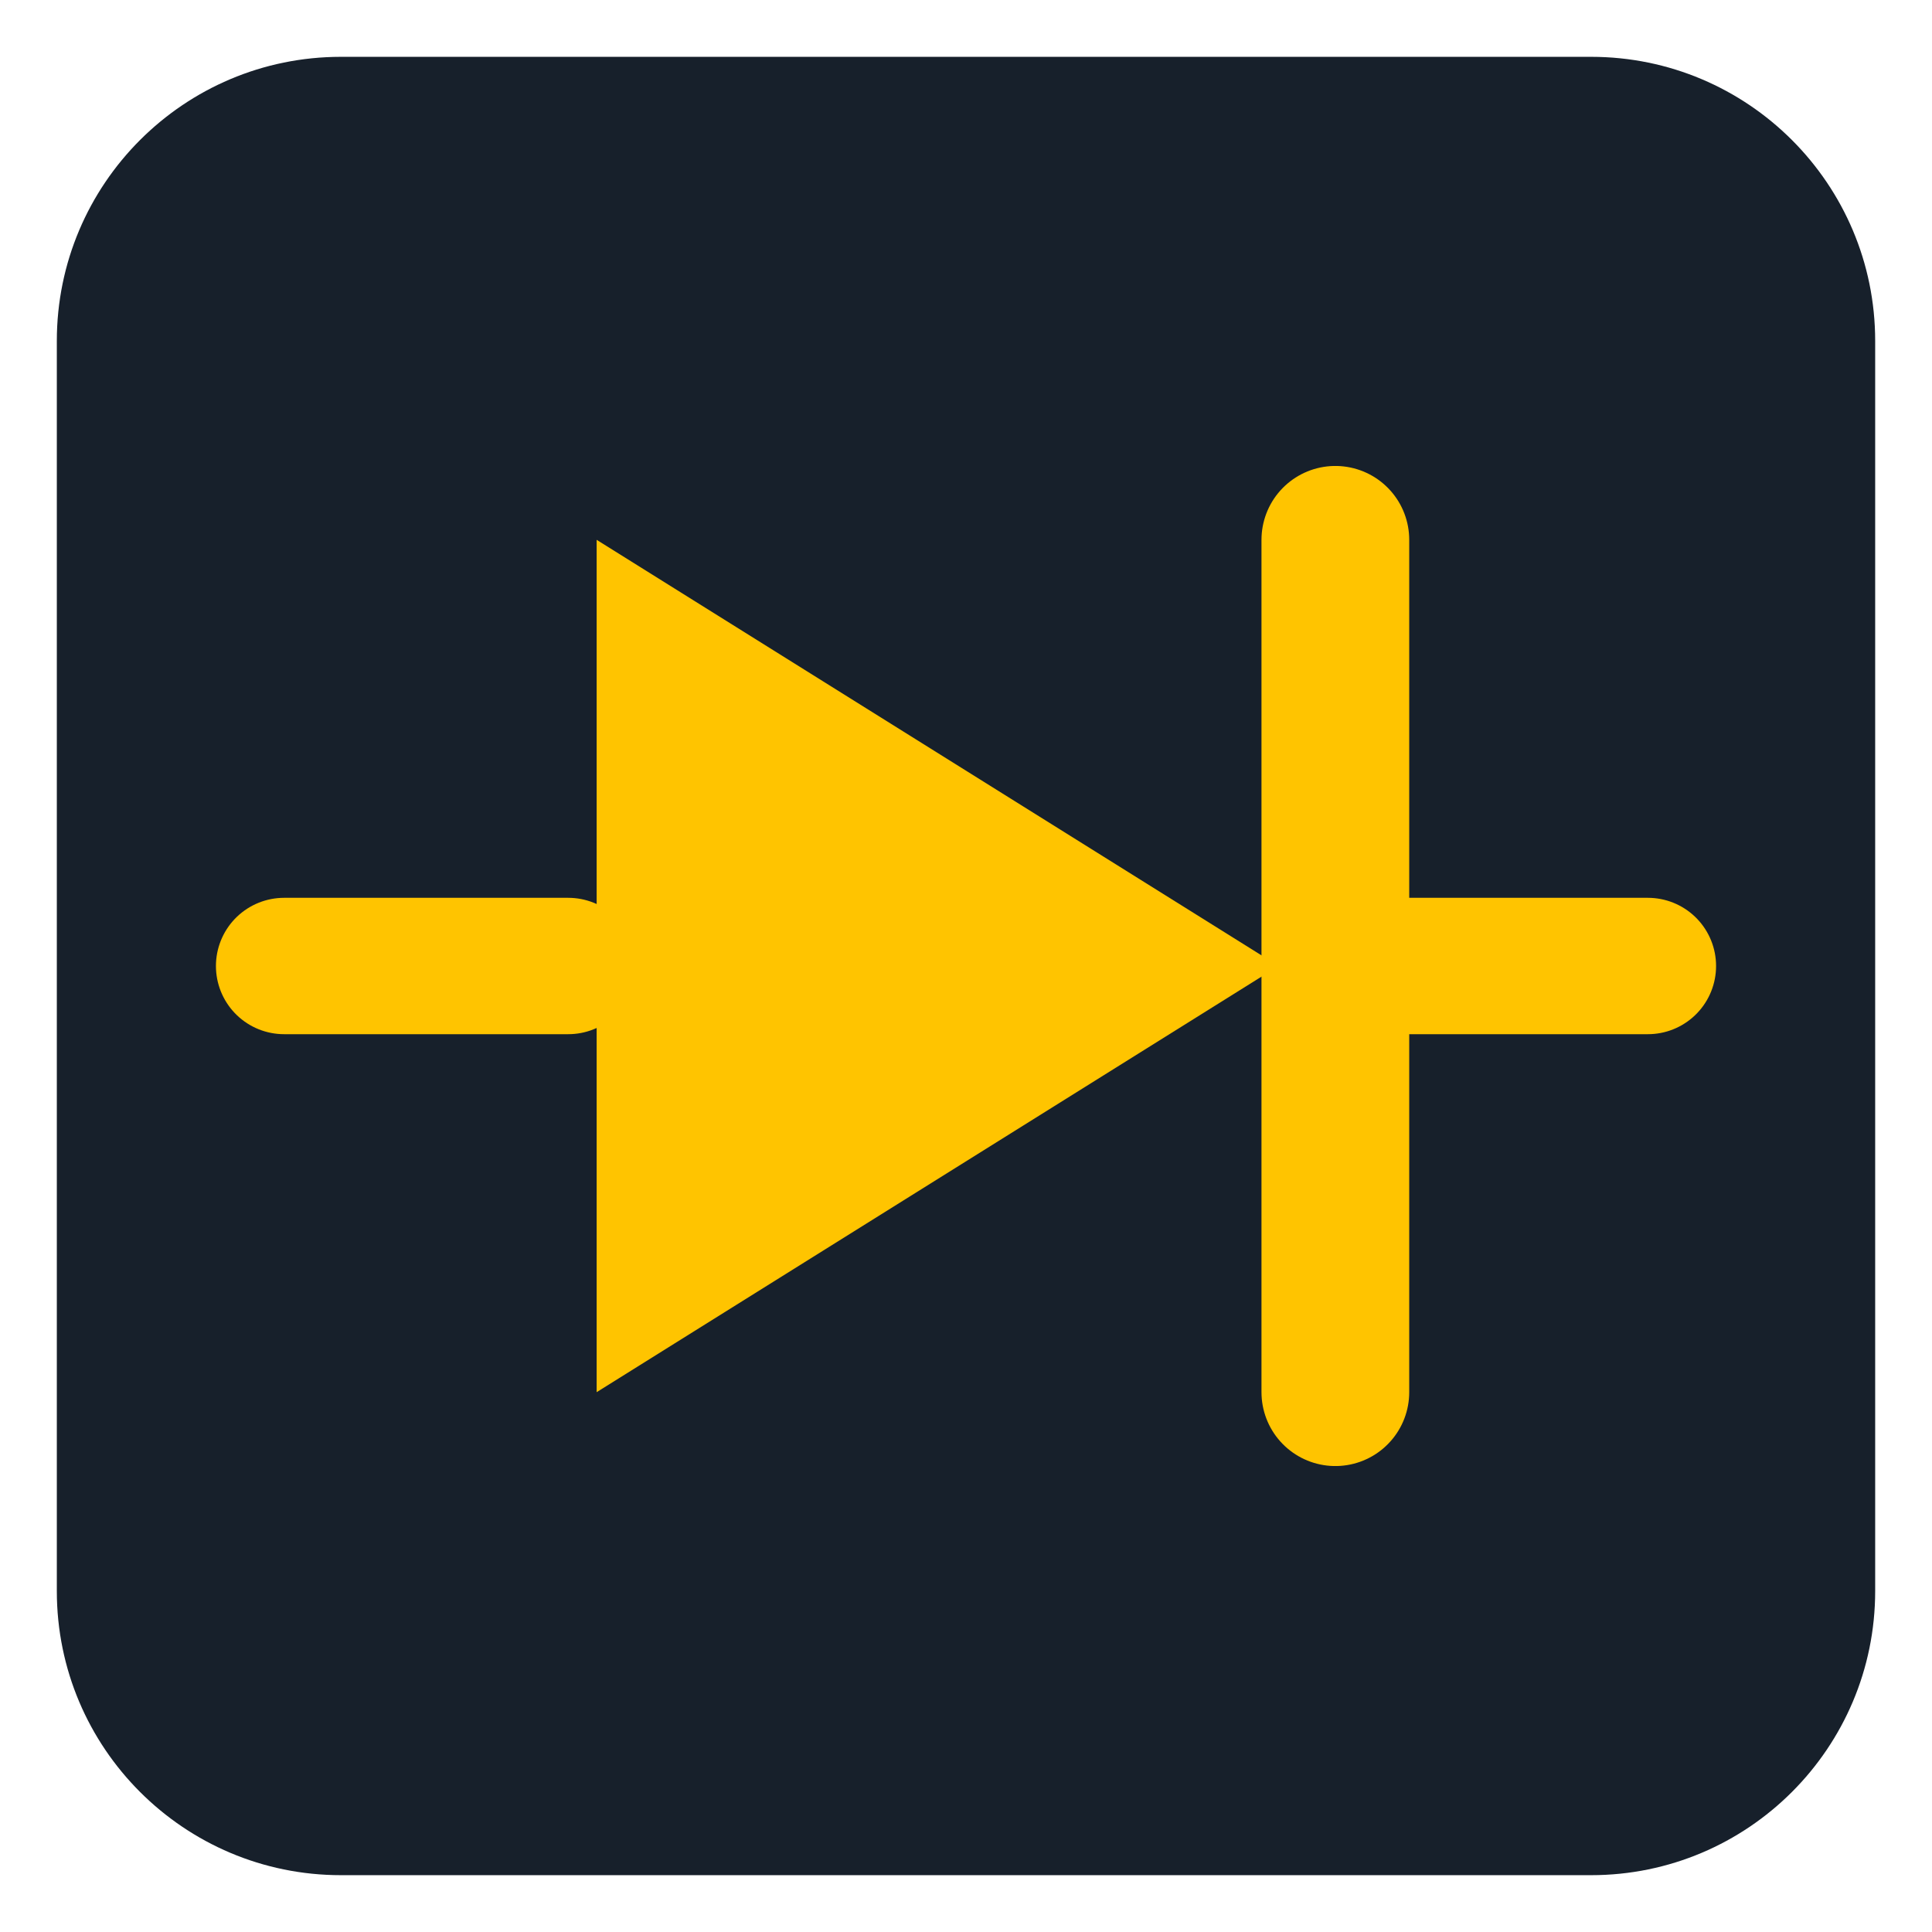
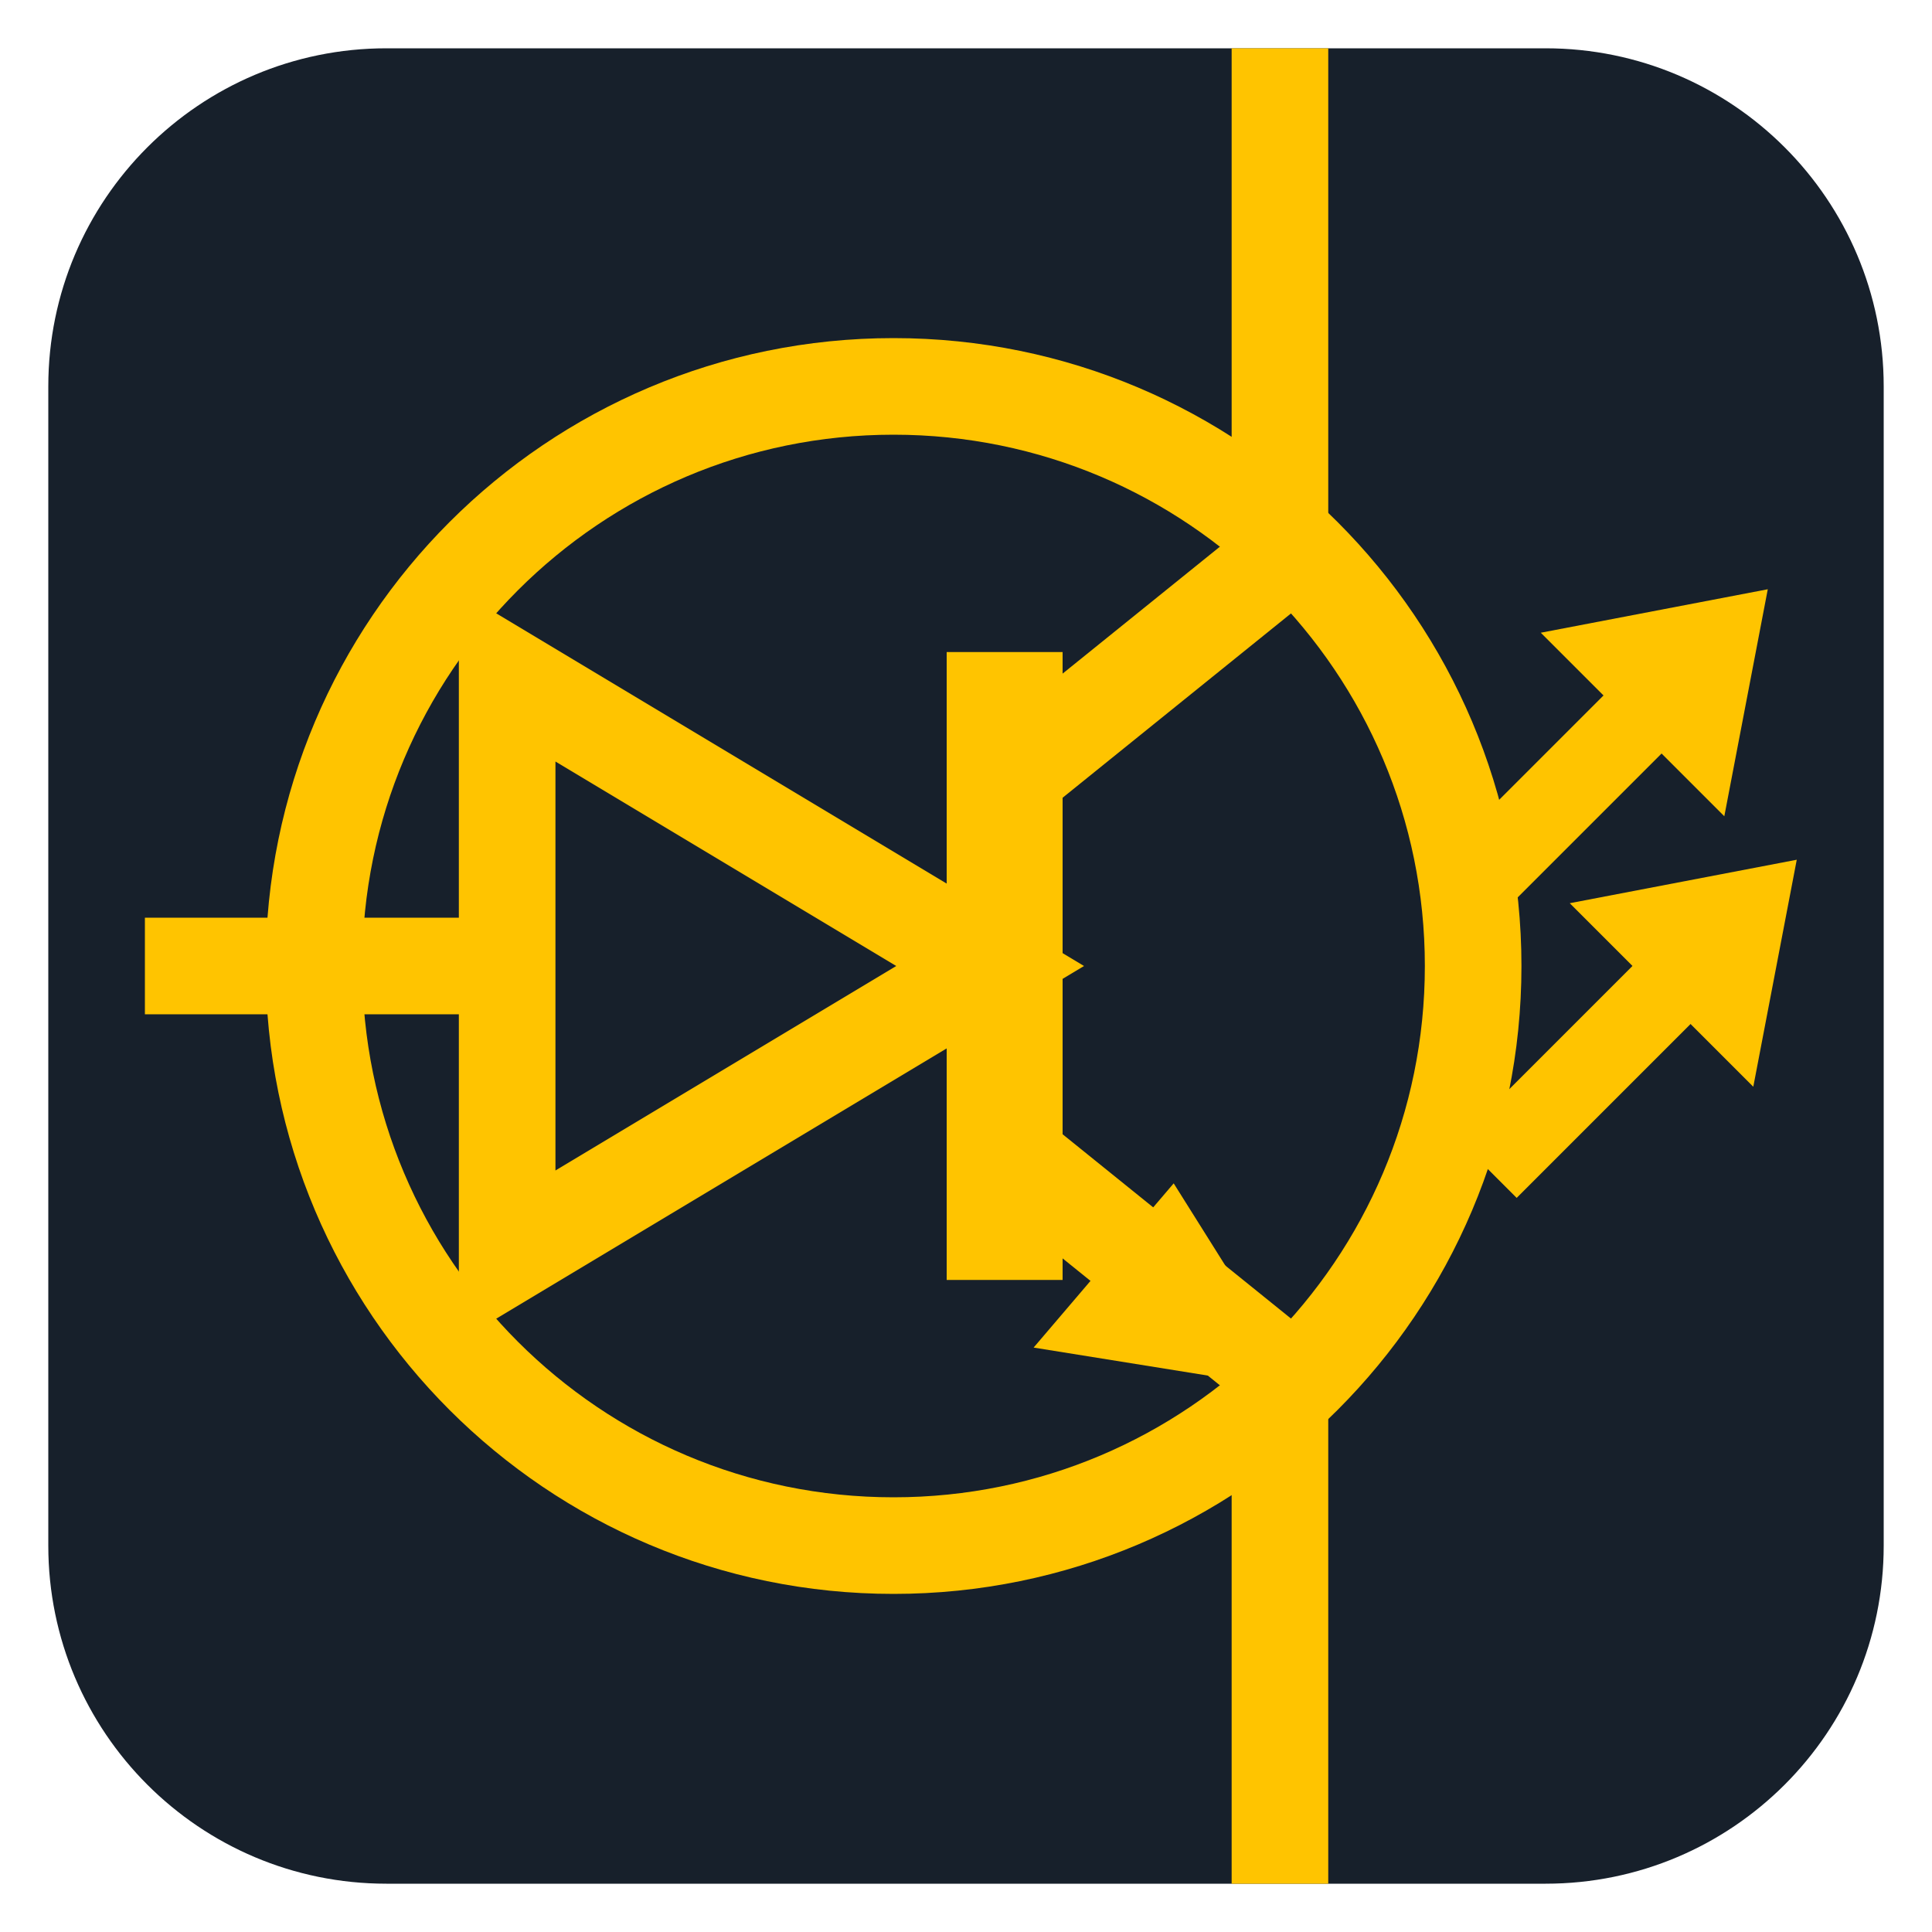
- <svg xmlns="http://www.w3.org/2000/svg" viewBox="0 0 34 34">
-   <rect x="1" y="1" width="32" height="32" rx="5" fill="#17202b" />
-   <path d="M5 17h5M24 17h5" stroke="#ffc400" stroke-width="2.4" stroke-linecap="round" />
-   <path d="M10.5 9.5v15L22.5 17z" fill="#ffc400" />
-   <path d="M23.5 9.5v15" stroke="#ffc400" stroke-width="2.6" stroke-linecap="round" />
+ <svg xmlns="http://www.w3.org/2000/svg" viewBox="0 0 40 40">
+   <rect x="1" y="1" width="38" height="38" rx="7" fill="#17202b" />
+   <circle cx="18.5" cy="20" r="12" fill="none" stroke="#ffc400" stroke-width="2" />
+   <line x1="3" y1="20" x2="10.5" y2="20" stroke="#ffc400" stroke-width="2" />
+   <path d="M10.5 14 L20.5 20 L10.5 26 Z" fill="#17202b" stroke="#ffc400" stroke-width="2" />
+   <line x1="20.8" y1="13.5" x2="20.8" y2="26.5" stroke="#ffc400" stroke-width="2.4" />
+   <path d="M20.8 16.2 L26.5 11.6 V1 M20.8 23.8 L26.5 28.4 V39" fill="none" stroke="#ffc400" stroke-width="2" />
+   <path d="M27 28.8 l-5.6 -0.9 l2.9 -3.4z" fill="#ffc400" />
+   <path d="M30.2 18.6 L34.6 14.2 M30.8 24.2 L35.2 19.8" stroke="#ffc400" stroke-width="1.7" />
+   <path d="M36.6 12.2 l-4.7 .9 l3.8 3.8z M37.2 17.8 l-4.7 .9 l3.8 3.8z" fill="#ffc400" />
</svg>
